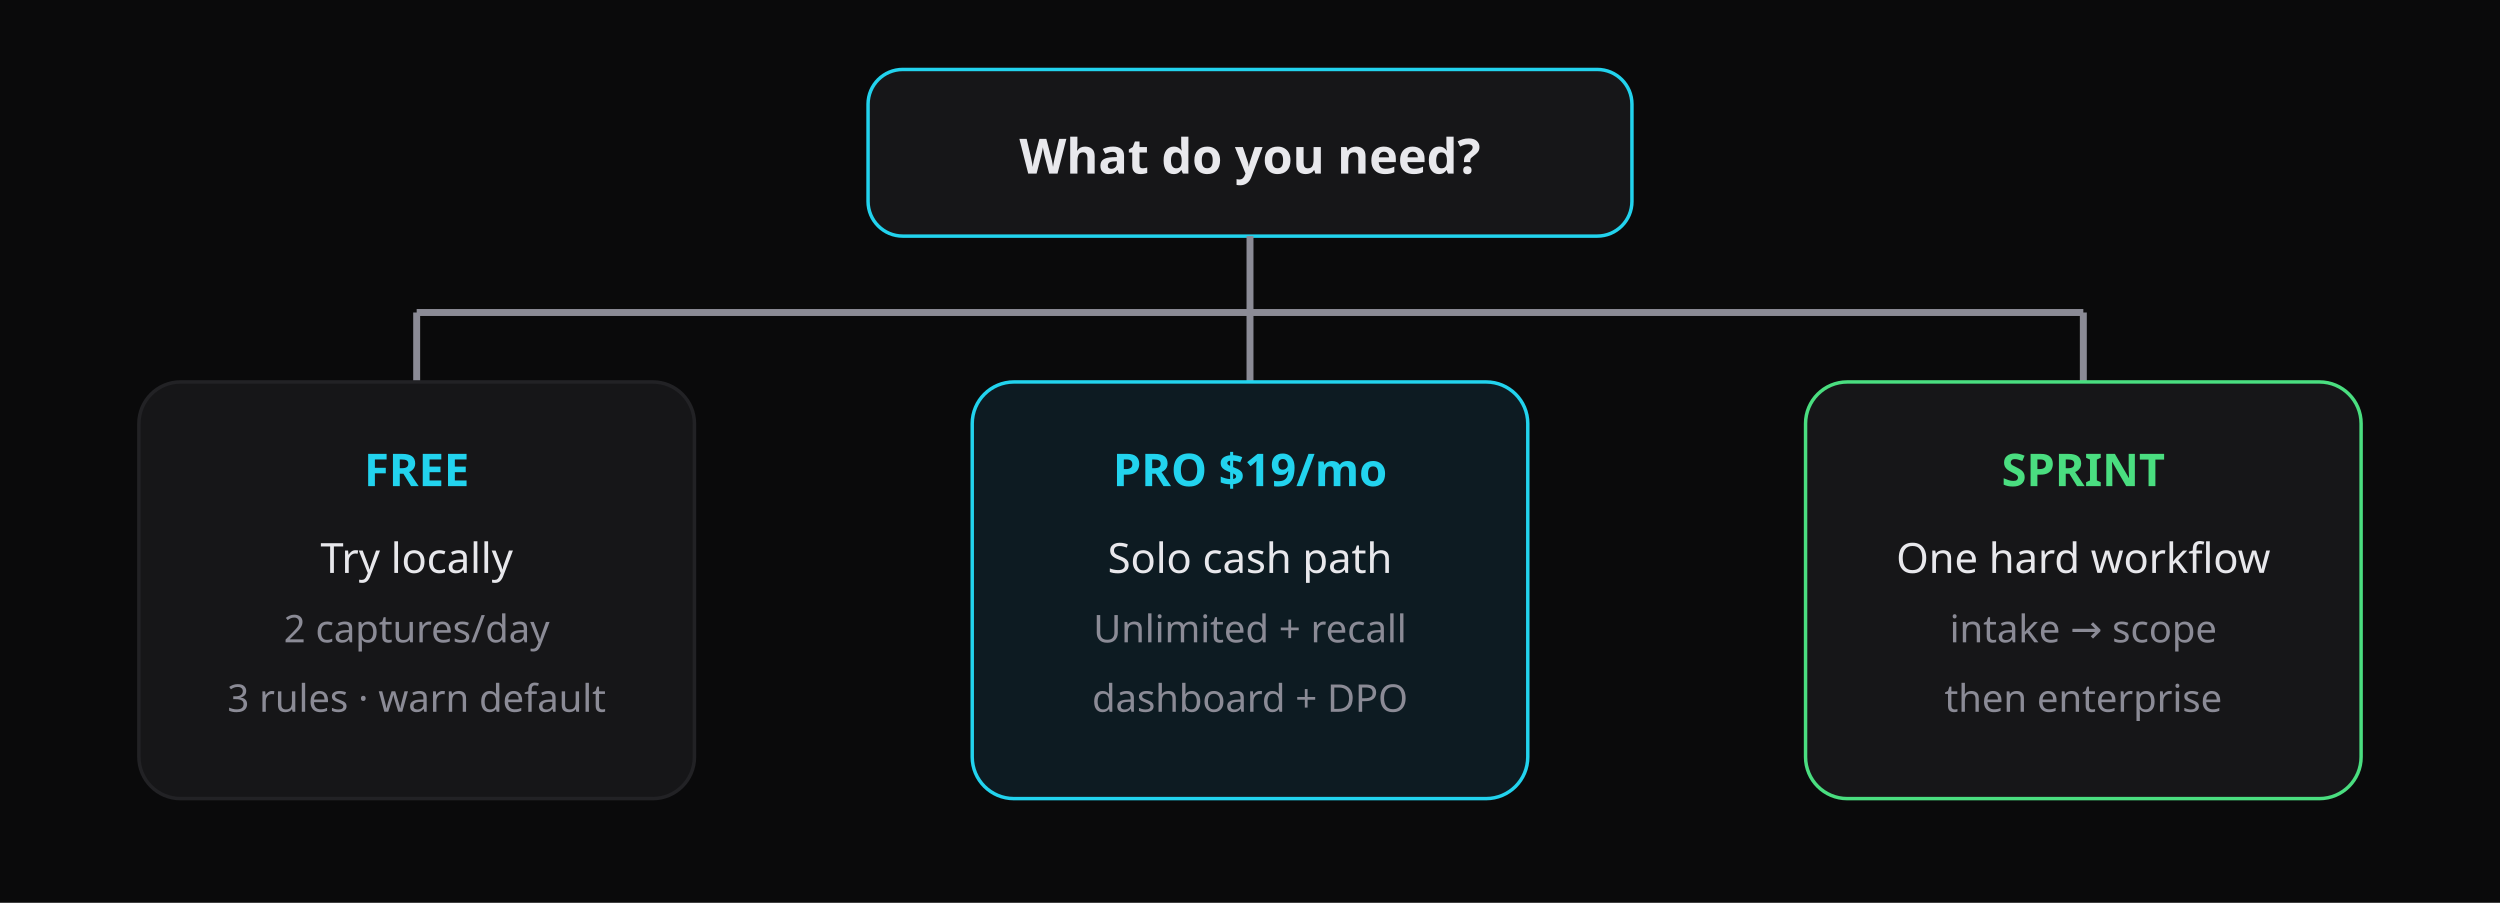
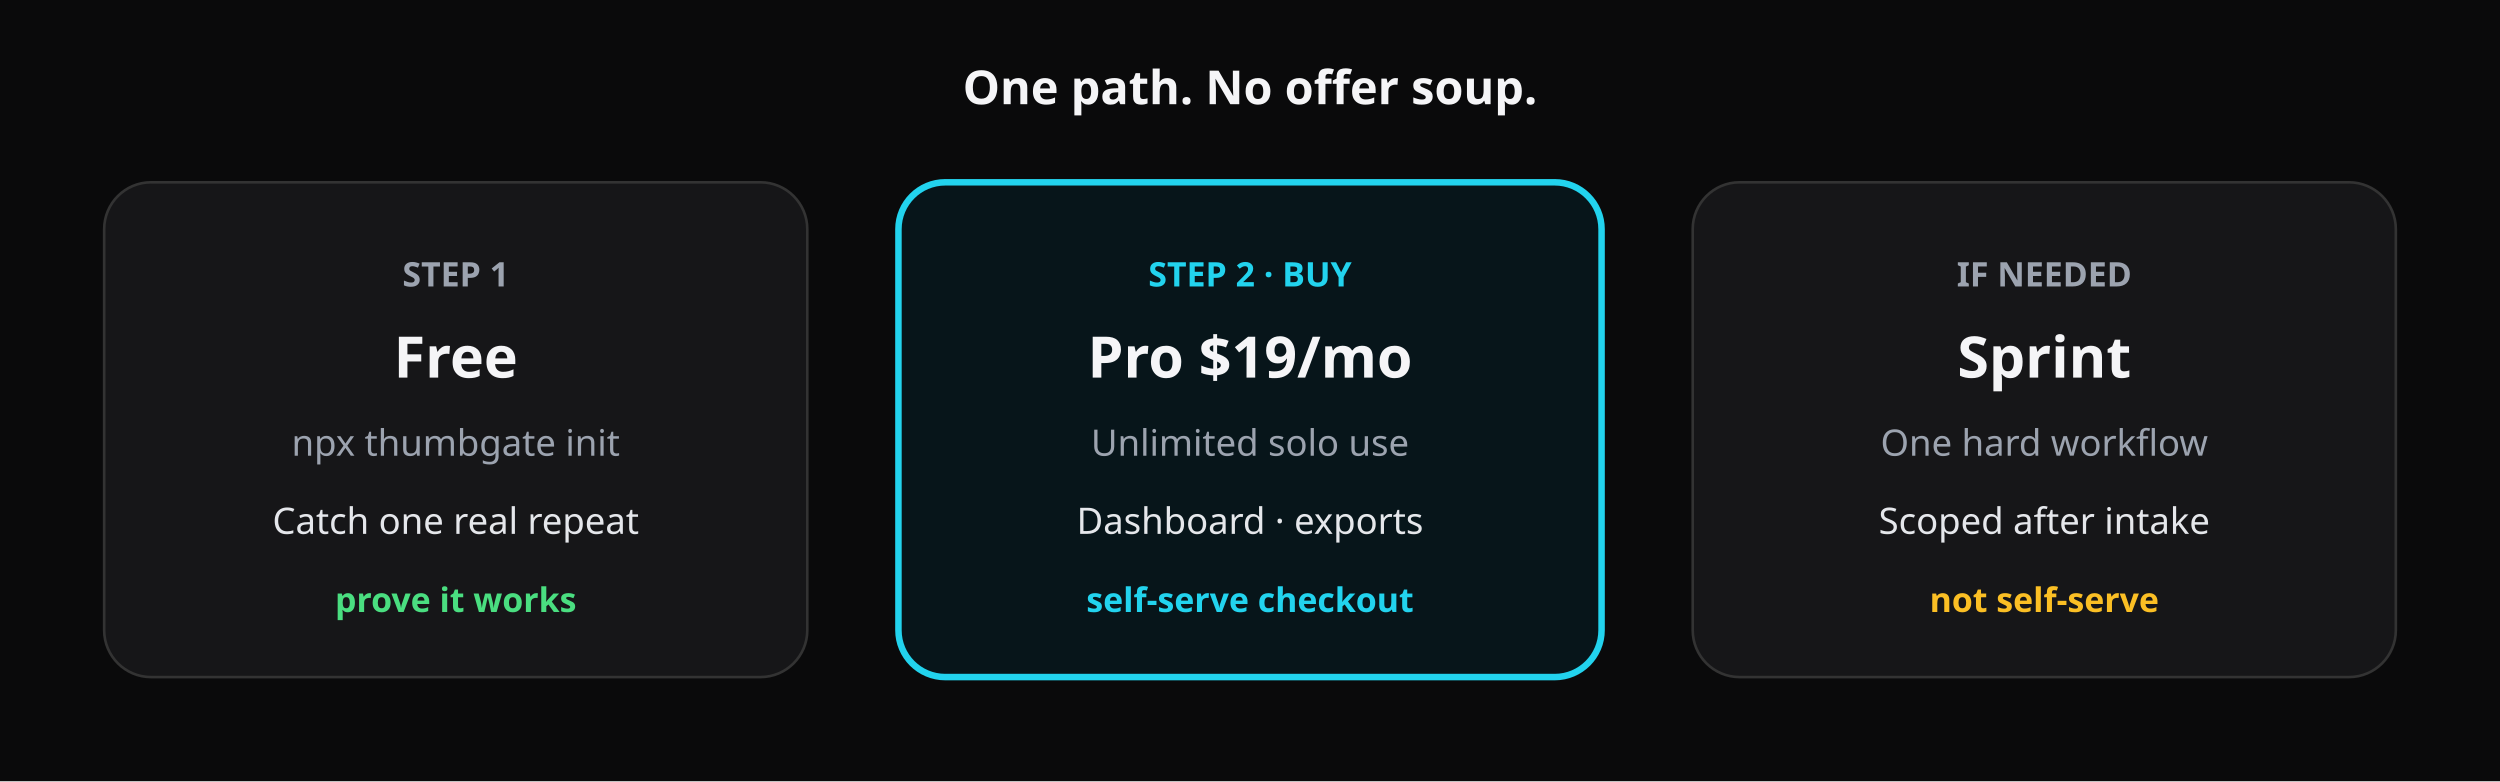
- <svg xmlns="http://www.w3.org/2000/svg" viewBox="0 0 720 260" role="img" aria-labelledby="t d">
-   <rect width="720" height="260" fill="#0a0a0b" />
+ <svg xmlns="http://www.w3.org/2000/svg" viewBox="0 0 960 300" role="img" aria-labelledby="t d">
+   <rect width="960" height="300" fill="#0a0a0b" />
  <g font-family="system-ui,sans-serif">
-     <rect x="250" y="20" width="220" height="48" rx="10" fill="#161618" stroke="#22d3ee" />
-     <text x="360" y="50" text-anchor="middle" fill="#e8e8ec" font-size="14" font-weight="700">What do you need?</text>
-     <path d="M360 68 L360 90" stroke="#8b8b96" stroke-width="2" />
-     <path d="M120 90 L600 90" stroke="#8b8b96" stroke-width="2" />
-     <path d="M120 90 L120 110 M360 90 L360 110 M600 90 L600 110" stroke="#8b8b96" stroke-width="2" />
-     <rect x="40" y="110" width="160" height="120" rx="12" fill="#161618" stroke="#222225" />
-     <text x="120" y="140" text-anchor="middle" fill="#22d3ee" font-size="13" font-weight="800">FREE</text>
-     <text x="120" y="165" text-anchor="middle" fill="#e8e8ec" font-size="12">Try locally</text>
-     <text x="120" y="185" text-anchor="middle" fill="#8b8b96" font-size="11">2 captures/day</text>
-     <text x="120" y="205" text-anchor="middle" fill="#8b8b96" font-size="11">3 rules · warn default</text>
-     <rect x="280" y="110" width="160" height="120" rx="12" fill="#0d1b22" stroke="#22d3ee" />
-     <text x="360" y="140" text-anchor="middle" fill="#22d3ee" font-size="13" font-weight="800">PRO $19/mo</text>
-     <text x="360" y="165" text-anchor="middle" fill="#e8e8ec" font-size="12">Solo cash path</text>
-     <text x="360" y="185" text-anchor="middle" fill="#8b8b96" font-size="11">Unlimited + recall</text>
-     <text x="360" y="205" text-anchor="middle" fill="#8b8b96" font-size="11">dashboard + DPO</text>
-     <rect x="520" y="110" width="160" height="120" rx="12" fill="#161618" stroke="#4ade80" />
-     <text x="600" y="140" text-anchor="middle" fill="#4ade80" font-size="13" font-weight="800">SPRINT</text>
-     <text x="600" y="165" text-anchor="middle" fill="#e8e8ec" font-size="12">One hard workflow</text>
-     <text x="600" y="185" text-anchor="middle" fill="#8b8b96" font-size="11">intake → scope</text>
-     <text x="600" y="205" text-anchor="middle" fill="#8b8b96" font-size="11">then enterprise</text>
+     <text x="480" y="40" text-anchor="middle" fill="#f5f5f7" font-size="18" font-weight="800">One path. No offer soup.</text>
+     <rect x="40" y="70" width="270" height="190" rx="18" fill="#161618" stroke="#333" />
+     <text x="175" y="110" text-anchor="middle" fill="#9ca3af" font-size="13" font-weight="700">STEP 1</text>
+     <text x="175" y="145" text-anchor="middle" fill="#f5f5f7" font-size="22" font-weight="900">Free</text>
+     <text x="175" y="175" text-anchor="middle" fill="#9ca3af" font-size="14">npx thumbgate init</text>
+     <text x="175" y="205" text-anchor="middle" fill="#e5e7eb" font-size="14">Catch one real repeat</text>
+     <text x="175" y="235" text-anchor="middle" fill="#4ade80" font-size="13" font-weight="700">prove it works</text>
+     <rect x="345" y="70" width="270" height="190" rx="18" fill="#07151a" stroke="#22d3ee" stroke-width="2.5" />
+     <text x="480" y="110" text-anchor="middle" fill="#22d3ee" font-size="13" font-weight="700">STEP 2 · BUY</text>
+     <text x="480" y="145" text-anchor="middle" fill="#f5f5f7" font-size="22" font-weight="900">Pro $19/mo</text>
+     <text x="480" y="175" text-anchor="middle" fill="#9ca3af" font-size="14">Unlimited solo use</text>
+     <text x="480" y="205" text-anchor="middle" fill="#e5e7eb" font-size="14">Dashboard · exports</text>
+     <text x="480" y="235" text-anchor="middle" fill="#22d3ee" font-size="13" font-weight="700">self-serve checkout</text>
+     <rect x="650" y="70" width="270" height="190" rx="18" fill="#161618" stroke="#333" />
+     <text x="785" y="110" text-anchor="middle" fill="#9ca3af" font-size="13" font-weight="700">IF NEEDED</text>
+     <text x="785" y="145" text-anchor="middle" fill="#f5f5f7" font-size="22" font-weight="900">Sprint</text>
+     <text x="785" y="175" text-anchor="middle" fill="#9ca3af" font-size="14">One hard workflow</text>
+     <text x="785" y="205" text-anchor="middle" fill="#e5e7eb" font-size="14">Scoped after intake</text>
+     <text x="785" y="235" text-anchor="middle" fill="#fbbf24" font-size="13" font-weight="700">not self-serve</text>
  </g>
</svg>
